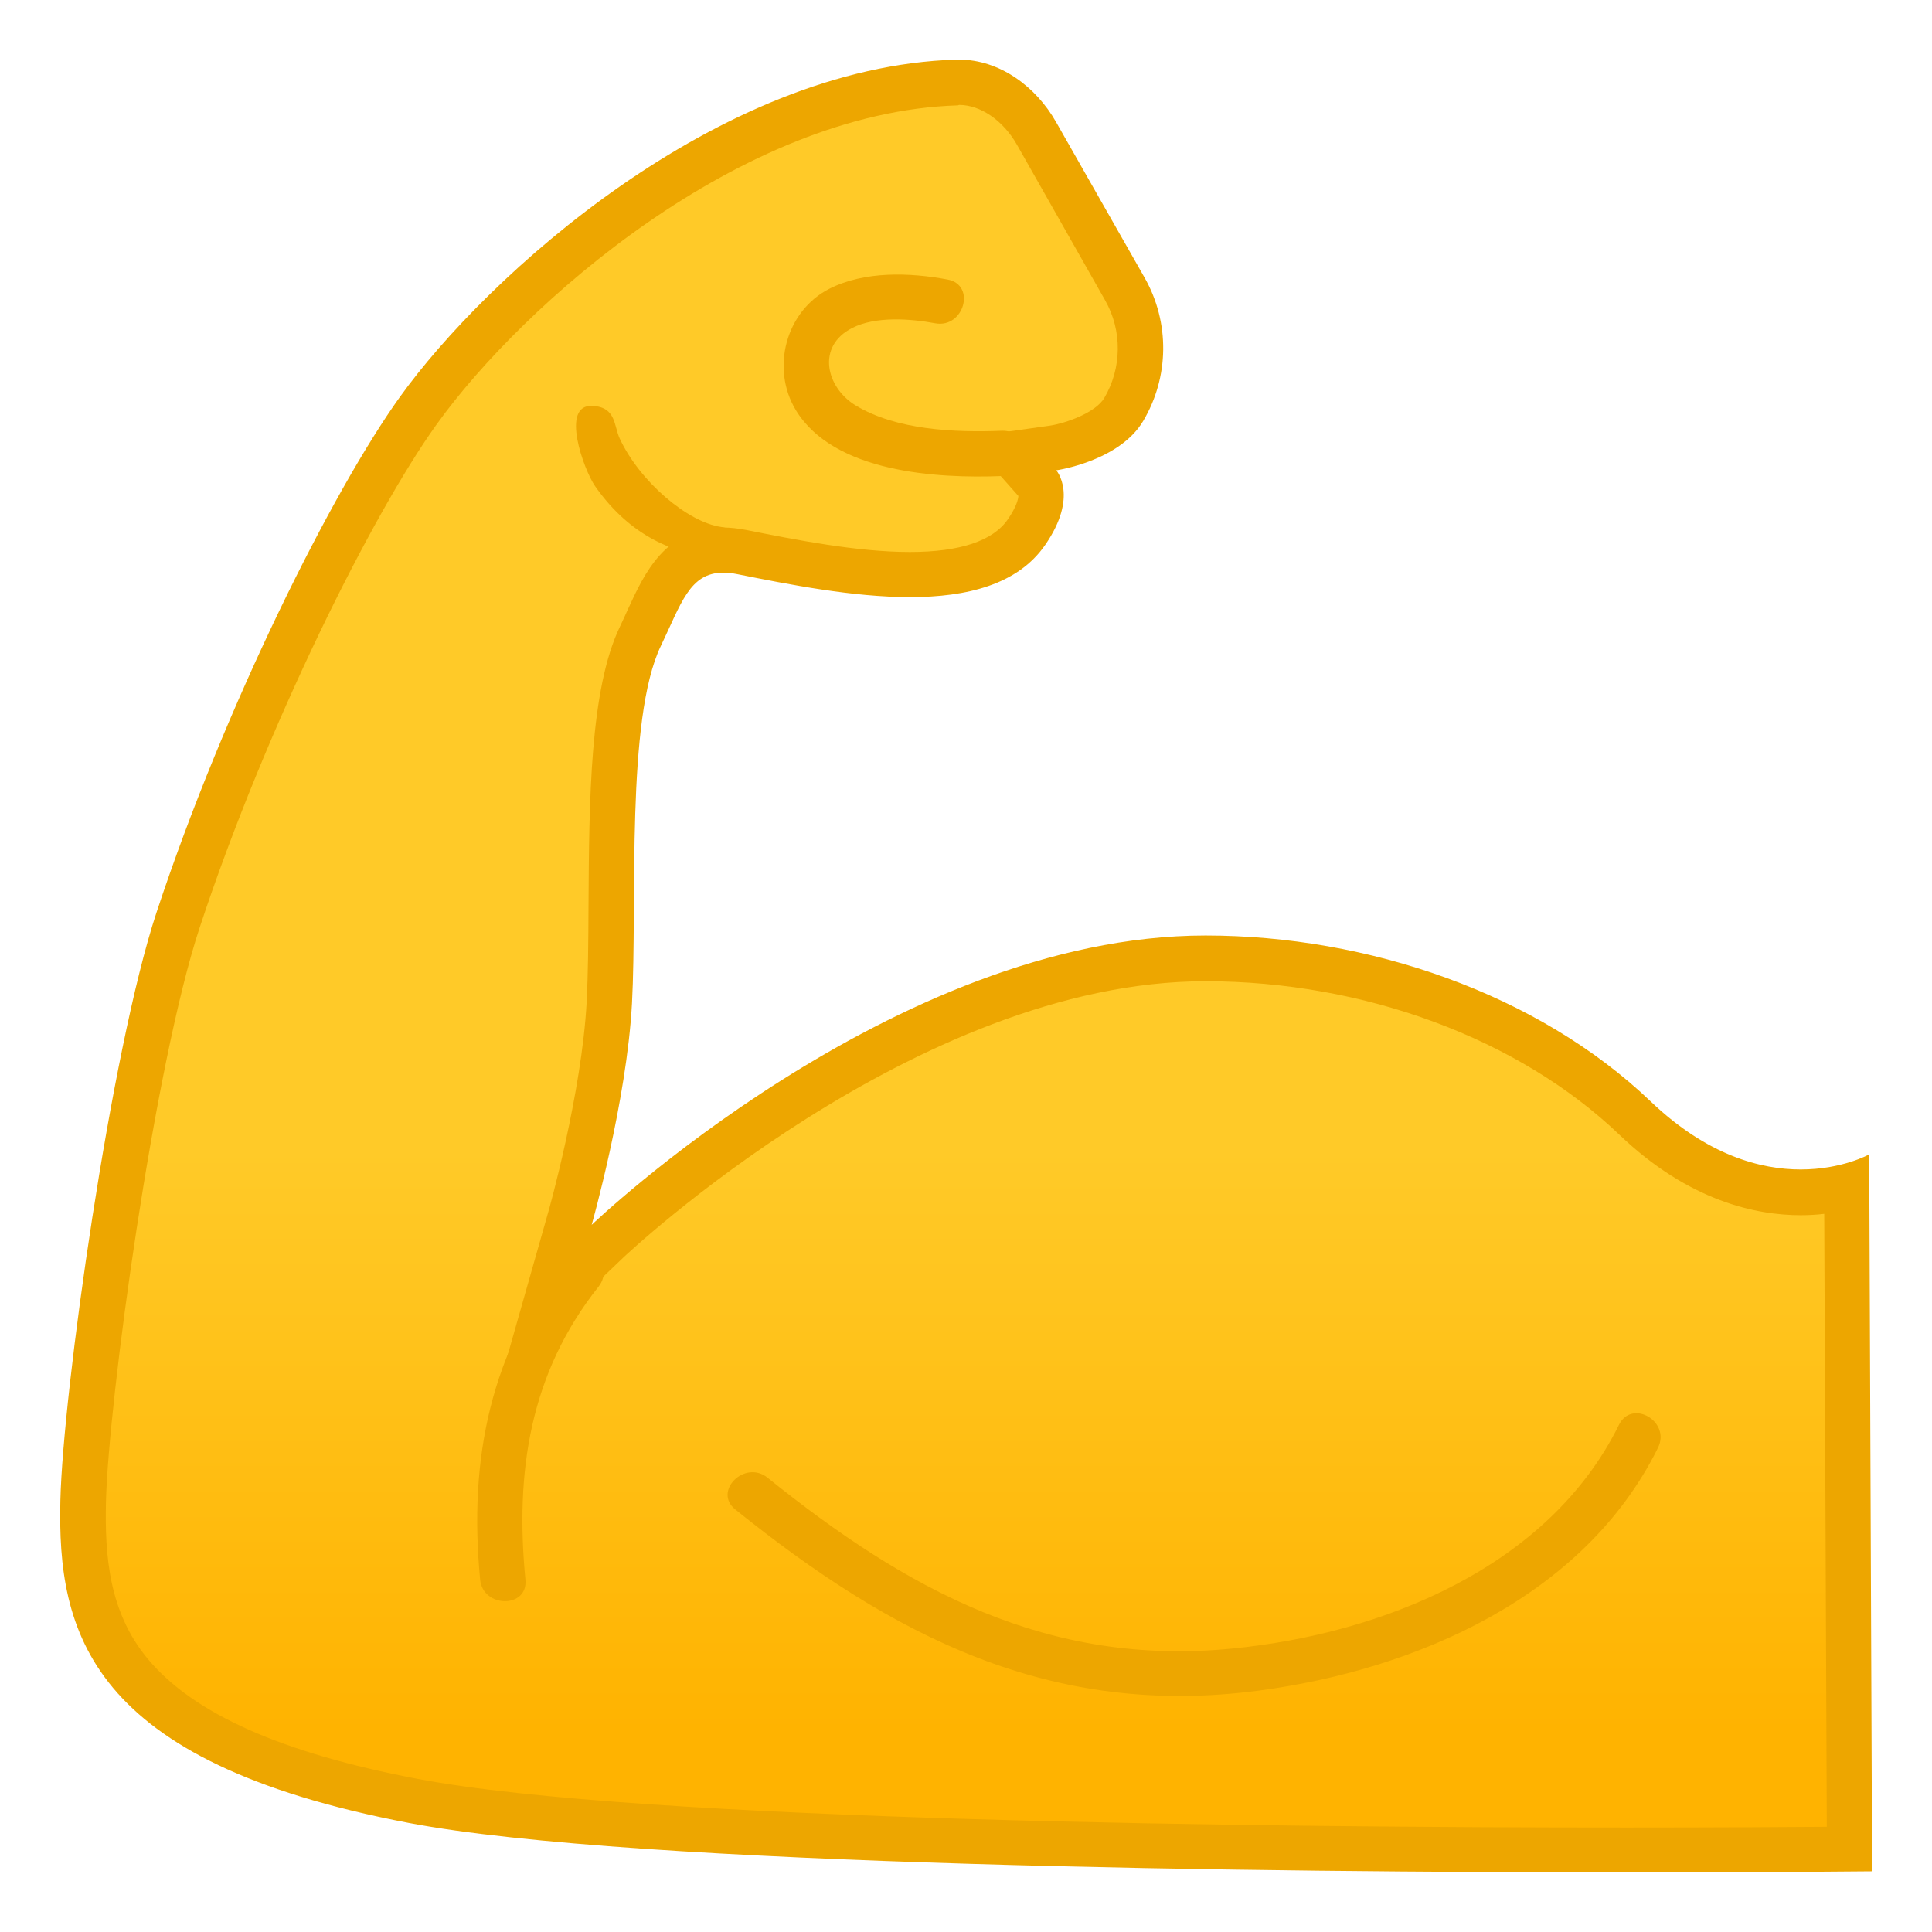
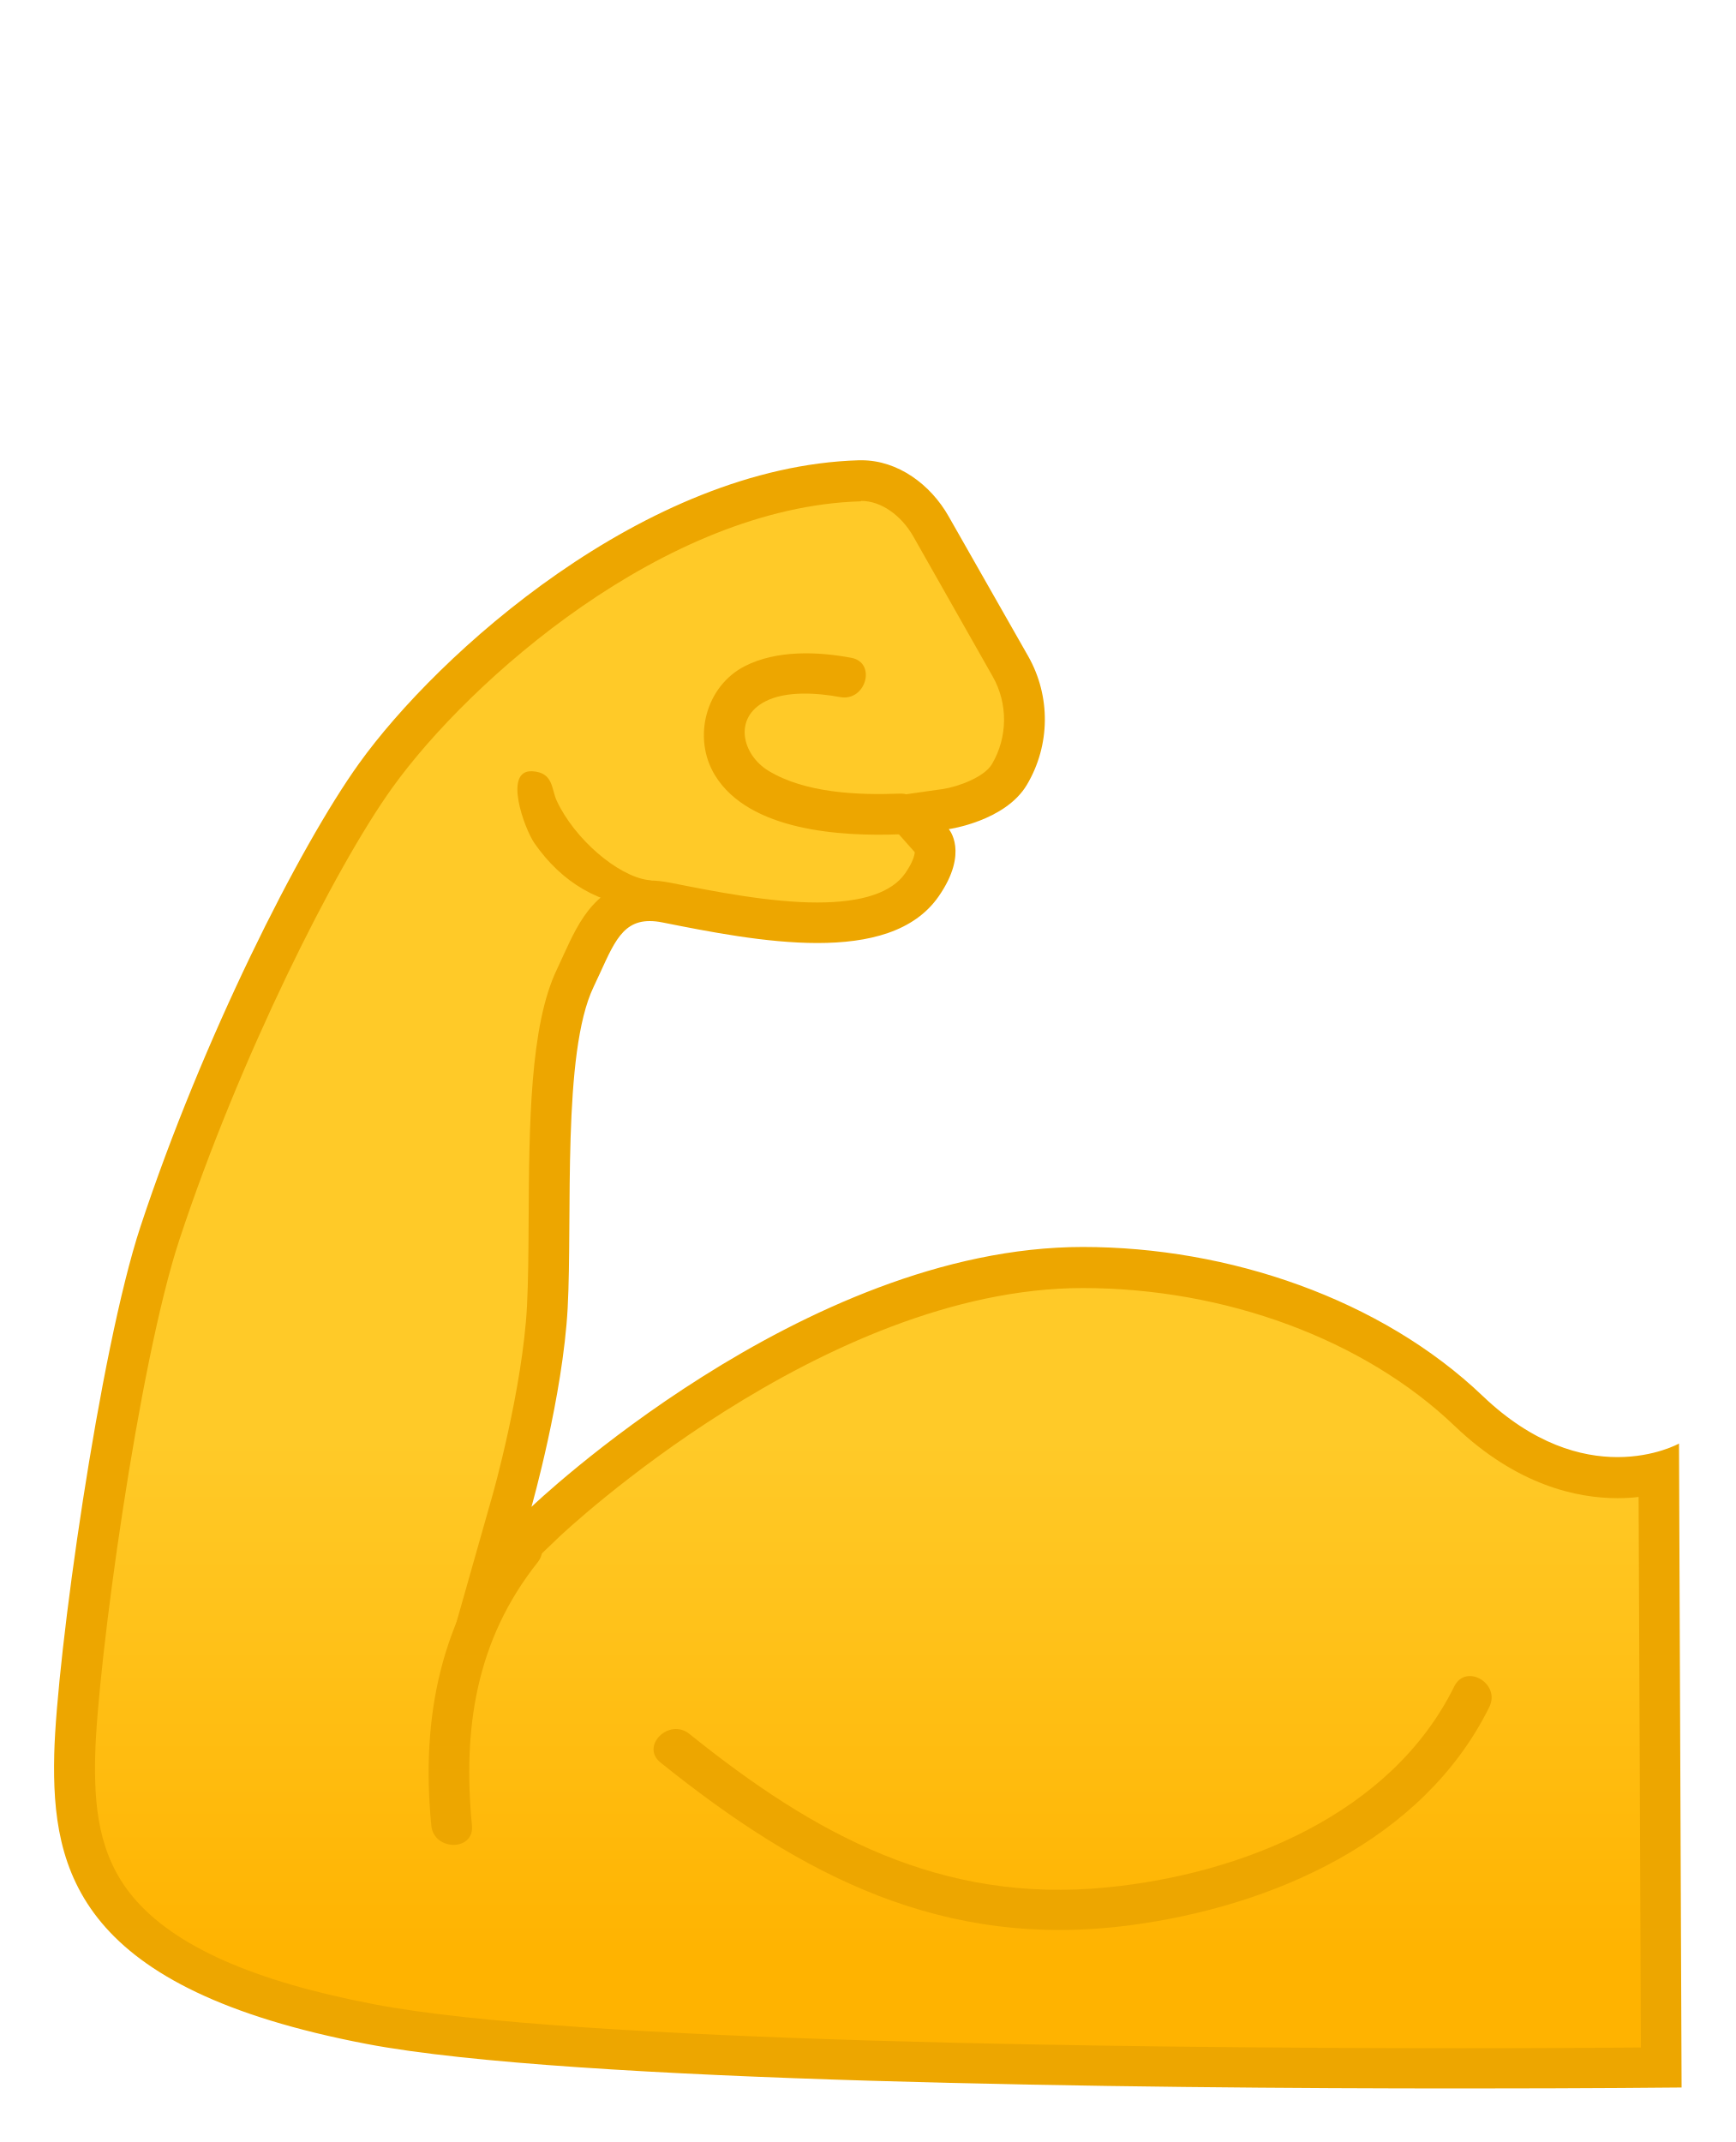
- <svg xmlns="http://www.w3.org/2000/svg" xmlns:xlink="http://www.w3.org/1999/xlink" enable-background="new 0 0 128 128" viewBox="0 0 128 128">
+ <svg xmlns="http://www.w3.org/2000/svg" xmlns:xlink="http://www.w3.org/1999/xlink" enable-background="new 0 0 128 128" viewBox="0 -30 128 158">
  <linearGradient id="h" x1="63.997" x2="63.997" y1="114.69" y2="18.798" gradientUnits="userSpaceOnUse">
    <stop stop-color="#FFB300" offset="0" />
    <stop stop-color="#FFCA28" offset=".401" />
  </linearGradient>
  <path d="m107.76 122.55c-23.67 0-65.6-0.42-80.43-3.25-20.5-3.91-22.03-11.96-21.84-19.87 0.16-6.73 3.24-29.26 6.28-38.48 4.6-13.94 11.63-27.8 15.91-33.76 5.87-8.17 20.75-21.3 35.71-21.75h0.14c1.98 0 3.95 1.3 5.13 3.39l5.85 10.32c1.4 2.48 1.37 5.53-0.08 7.97-1.19 2-4.65 2.54-4.68 2.55l-2.75 0.4 1.85 2.09c-0.01 0 0.61 0.98-0.85 3.1-1.3 1.89-3.83 2.8-7.72 2.8-3.65 0-7.81-0.83-11.15-1.49-0.43-0.08-0.84-0.13-1.22-0.13-2.88 0-3.89 2.22-4.96 4.56-0.17 0.37-0.34 0.75-0.54 1.15-1.84 3.84-1.89 11.31-1.93 17.9-0.01 2.34-0.03 4.55-0.12 6.35-0.33 6.25-2.59 14.25-2.61 14.33l-1.51 5.31 3.99-3.82c0.2-0.19 19.82-18.75 39.63-18.75 10.89 0 21.54 3.96 28.46 10.58 4.25 4.06 8.31 4.92 10.97 4.92 1.18 0 2.22-0.17 3.05-0.37l0.18 43.88c-2.47 0.04-7.82 0.07-14.76 0.07z" fill="url(#h)" />
  <path d="m63.54 6.95c1.42 0 2.92 1.03 3.83 2.63l5.85 10.32c1.14 2.01 1.11 4.49-0.06 6.47-0.57 0.96-2.5 1.66-3.6 1.83l-5.53 0.78 3.44 3.88c-0.01 0.2-0.12 0.71-0.7 1.55-0.99 1.43-3.17 2.16-6.49 2.16-3.5 0-7.58-0.81-10.85-1.46-0.52-0.1-1.03-0.16-1.51-0.16-3.84 0-5.22 3.02-6.33 5.44-0.16 0.36-0.33 0.73-0.52 1.13-1.99 4.15-2.04 11.46-2.08 18.54-0.01 2.32-0.03 4.51-0.12 6.28-0.32 6.08-2.53 13.93-2.56 14.01l-3.01 10.61 7.97-7.62c0.19-0.18 19.4-18.33 38.59-18.33 10.52 0 20.77 3.8 27.43 10.17 4.61 4.41 9.07 5.33 12.01 5.33 0.55 0 1.07-0.03 1.56-0.09l0.17 40.61c-2.82 0.02-7.49 0.05-13.25 0.05-23.62 0-65.43-0.42-80.14-3.23-8.97-1.71-14.79-4.3-17.82-7.91-2.61-3.11-2.88-6.86-2.8-10.45 0.16-6.66 3.2-28.94 6.21-38.04 4.39-13.3 11.43-27.4 15.71-33.35 5.7-7.94 20.12-20.69 34.53-21.12l0.07-0.03m0-3h-0.18c-15.81 0.47-31.1 14.31-36.88 22.37-4.41 6.15-11.54 20.3-16.12 34.16-3.02 9.16-6.19 31.77-6.36 38.91-0.21 8.73 1.85 17.33 23.06 21.38 14.99 2.86 57.22 3.28 80.7 3.28 9.75 0 16.27-0.07 16.27-0.07l-0.19-47.5s-1.78 1-4.54 1c-2.64 0-6.18-0.92-9.93-4.5-7.5-7.17-18.76-11-29.5-11-20.67 0-40.67 19.17-40.67 19.17s2.32-8.17 2.67-14.67c0.36-6.79-0.42-18.82 1.91-23.68 1.35-2.81 1.9-4.86 4.14-4.86 0.28 0 0.59 0.03 0.93 0.1 3.46 0.69 7.66 1.52 11.44 1.52s7.14-0.83 8.95-3.45c2.25-3.25 0.74-4.95 0.74-4.95s4.17-0.59 5.76-3.27c1.73-2.91 1.77-6.53 0.1-9.48l-5.87-10.32c-1.33-2.35-3.74-4.14-6.43-4.14z" fill="#EDA600" />
  <path d="m62.78 18.52c-2.51-0.47-5.5-0.57-7.83 0.61-2.89 1.47-3.9 5.28-2.22 8.05 2.52 4.13 9.33 4.53 13.64 4.36 1.92-0.08 1.93-3.08 0-3-3.11 0.12-6.99-0.04-9.7-1.69-1.94-1.19-2.6-3.91-0.21-5.12 1.54-0.79 3.85-0.62 5.51-0.31 1.9 0.34 2.71-2.55 0.81-2.9z" fill="#EDA600" />
  <path d="m37.53 83.13c-5.05 6.35-6.49 13.53-5.72 21.52 0.18 1.9 3.19 1.92 3 0-0.69-7.12 0.29-13.67 4.84-19.4 1.19-1.5-0.92-3.64-2.12-2.12z" fill="#EDA600" />
  <path d="m47.77 34.91c-2.22-0.32-5.39-3.01-6.71-5.85-0.4-0.86-0.23-2.08-1.8-2.17-2.17-0.12-0.58 4.24 0.16 5.31 2.03 2.91 4.78 4.54 8.38 4.8 1.93 0.14 1.95-1.81-0.03-2.09z" fill="#EDA600" />
  <path d="m48.72 100.01c10.42 8.38 20.88 13.82 34.65 12 10.45-1.38 21.6-6.22 26.48-16.1 0.85-1.73-1.73-3.25-2.59-1.51-4.65 9.42-15.64 13.84-25.61 14.82-12.24 1.21-21.54-3.87-30.8-11.32-1.5-1.21-3.64 0.9-2.13 2.11z" fill="#EDA600" />
  <g display="none">
    <g display="inline">
      <g opacity=".6">
        <circle cx="64" cy="64" r="28" fill="none" opacity=".61" stroke="#000" stroke-miterlimit="10" stroke-width=".263" />
        <line x1="84" x2="84" y2="128" fill="none" opacity=".61" stroke="#000" stroke-miterlimit="10" stroke-width=".25" />
        <line x1="44" x2="44" y2="128" fill="none" opacity=".61" stroke="#000" stroke-miterlimit="10" stroke-width=".25" />
        <line x1="64" x2="64" y2="128" fill="none" opacity=".61" stroke="#000" stroke-miterlimit="10" stroke-width=".25" />
        <line x1="128" y1="64" y2="64" fill="none" opacity=".61" stroke="#000" stroke-miterlimit="10" stroke-width=".25" />
        <line x1="128" y1="44" y2="44" fill="none" opacity=".61" stroke="#000" stroke-miterlimit="10" stroke-width=".25" />
        <line x1="128" y1="83.75" y2="83.75" fill="none" opacity=".61" stroke="#000" stroke-miterlimit="10" stroke-width=".25" />
        <line x1="128" y1="128" fill="none" opacity=".61" stroke="#000" stroke-miterlimit="10" stroke-width=".25" />
        <line x2="128" y1="128" fill="none" opacity=".61" stroke="#000" stroke-miterlimit="10" stroke-width=".25" />
        <g opacity=".61">
          <path d="M64,4.26c32.94,0,59.74,26.8,59.74,59.74S96.94,123.74,64,123.74S4.26,96.94,4.26,64S31.06,4.26,64,4.26 M64,4 C30.86,4,4,30.86,4,64s26.86,60,60,60s60-26.86,60-60S97.14,4,64,4L64,4z" />
        </g>
        <path d="m107.97 115.97h-87.94c-4.42 0-8.03-3.61-8.03-8.03v-87.91c0-4.42 3.61-8.03 8.03-8.03h87.94c4.42 0 8.03 3.61 8.03 8.03v87.91c0 4.42-3.61 8.03-8.03 8.03z" fill="none" opacity=".61" stroke="#000" stroke-miterlimit="10" stroke-width=".258" />
        <path d="m100 124h-72c-4.4 0-8-3.6-8-8v-104c0-4.4 3.6-8 8-8h72c4.4 0 8 3.6 8 8v104c0 4.4-3.6 8-8 8z" fill="none" opacity=".61" stroke="#000" stroke-miterlimit="10" stroke-width=".263" />
        <path d="M113.77,108H14.23 C8.6,108,4,103.4,4,97.77V30.28c0-5.63,4.6-10.23,10.23-10.23h99.54c5.63,0,10.23,4.6,10.23,10.23v67.48 C124,103.4,119.4,108,113.77,108z" fill="none" opacity=".61" stroke="#000" stroke-miterlimit="10" stroke-width=".263" />
      </g>
      <g opacity=".2">
        <defs>
          <rect id="i" width="128" height="128" opacity=".2" />
        </defs>
        <clipPath id="d">
          <use xlink:href="#i" />
        </clipPath>
        <g clip-path="url(#d)">
          <g fill="none" stroke="#000" stroke-miterlimit="10" stroke-width=".25">
            <line x1="-28" x2="-28" y1="160" y2="-32" />
            <line x1="-24" x2="-24" y1="160" y2="-32" />
            <line x1="-20" x2="-20" y1="160" y2="-32" />
            <line x1="-16" x2="-16" y1="160" y2="-32" />
            <line x1="-12" x2="-12" y1="160" y2="-32" />
            <line x1="-8" x2="-8" y1="160" y2="-32" />
            <line x1="-4" x2="-4" y1="160" y2="-32" />
            <line y1="160" y2="-32" />
            <line x1="4" x2="4" y1="160" y2="-32" />
            <line x1="8" x2="8" y1="160" y2="-32" />
            <line x1="12" x2="12" y1="160" y2="-32" />
            <line x1="16" x2="16" y1="160" y2="-32" />
            <line x1="20" x2="20" y1="160" y2="-32" />
            <line x1="24" x2="24" y1="160" y2="-32" />
            <line x1="28" x2="28" y1="160" y2="-32" />
            <line x1="32" x2="32" y1="160" y2="-32" />
            <line x1="36" x2="36" y1="160" y2="-32" />
            <line x1="40" x2="40" y1="160" y2="-32" />
            <line x1="44" x2="44" y1="160" y2="-32" />
            <line x1="48" x2="48" y1="160" y2="-32" />
            <line x1="52" x2="52" y1="160" y2="-32" />
            <line x1="56" x2="56" y1="160" y2="-32" />
            <line x1="60" x2="60" y1="160" y2="-32" />
            <line x1="64" x2="64" y1="160" y2="-32" />
            <line x1="68" x2="68" y1="160" y2="-32" />
            <line x1="72" x2="72" y1="160" y2="-32" />
            <line x1="76" x2="76" y1="160" y2="-32" />
            <line x1="80" x2="80" y1="160" y2="-32" />
            <line x1="84" x2="84" y1="160" y2="-32" />
            <line x1="88" x2="88" y1="160" y2="-32" />
            <line x1="92" x2="92" y1="160" y2="-32" />
            <line x1="96" x2="96" y1="160" y2="-32" />
            <line x1="100" x2="100" y1="160" y2="-32" />
            <line x1="104" x2="104" y1="160" y2="-32" />
            <line x1="108" x2="108" y1="160" y2="-32" />
            <line x1="112" x2="112" y1="160" y2="-32" />
            <line x1="116" x2="116" y1="160" y2="-32" />
            <line x1="120" x2="120" y1="160" y2="-32" />
            <line x1="124" x2="124" y1="160" y2="-32" />
            <line x1="128" x2="128" y1="160" y2="-32" />
            <line x1="132" x2="132" y1="160" y2="-32" />
            <line x1="136" x2="136" y1="160" y2="-32" />
            <line x1="137" x2="137" y1="166.05" y2="-25.95" />
            <line x1="144" x2="144" y1="160" y2="-32" />
            <line x1="148" x2="148" y1="160" y2="-32" />
            <line x1="152" x2="152" y1="160" y2="-32" />
            <line x1="156" x2="156" y1="160" y2="-32" />
          </g>
          <g fill="none" stroke="#000" stroke-miterlimit="10" stroke-width=".25">
            <line x1="-32" x2="160" y1="-28" y2="-28" />
            <line x1="-32" x2="160" y1="-24" y2="-24" />
            <line x1="-32" x2="160" y1="-20" y2="-20" />
            <line x1="-32" x2="160" y1="-16" y2="-16" />
            <line x1="-32" x2="160" y1="-12" y2="-12" />
            <line x1="-32" x2="160" y1="-8" y2="-8" />
            <line x1="-32" x2="160" y1="-4" y2="-4" />
            <line x1="-32" x2="160" />
            <line x1="-32" x2="160" y1="4" y2="4" />
            <line x1="-32" x2="160" y1="8" y2="8" />
            <line x1="-32" x2="160" y1="12" y2="12" />
            <line x1="-32" x2="160" y1="16" y2="16" />
            <line x1="-32" x2="160" y1="20" y2="20" />
            <line x1="-32" x2="160" y1="24" y2="24" />
            <line x1="-32" x2="160" y1="28" y2="28" />
            <line x1="-32" x2="160" y1="32" y2="32" />
            <line x1="-32" x2="160" y1="36" y2="36" />
            <line x1="-32" x2="160" y1="40" y2="40" />
            <line x1="-32" x2="160" y1="44" y2="44" />
            <line x1="-32" x2="160" y1="48" y2="48" />
            <line x1="-32" x2="160" y1="52" y2="52" />
            <line x1="-32" x2="160" y1="56" y2="56" />
            <line x1="-32" x2="160" y1="60" y2="60" />
            <line x1="-32" x2="160" y1="64" y2="64" />
            <line x1="-32" x2="160" y1="68" y2="68" />
            <line x1="-32" x2="160" y1="72" y2="72" />
            <line x1="-32" x2="160" y1="76" y2="76" />
            <line x1="-32" x2="160" y1="80" y2="80" />
            <line x1="-32" x2="160" y1="84" y2="84" />
            <line x1="-32" x2="160" y1="88" y2="88" />
            <line x1="-32" x2="160" y1="92" y2="92" />
            <line x1="-32" x2="160" y1="96" y2="96" />
            <line x1="-32" x2="160" y1="100" y2="100" />
            <line x1="-32" x2="160" y1="104" y2="104" />
            <line x1="-32" x2="160" y1="108" y2="108" />
            <line x1="-32" x2="160" y1="112" y2="112" />
            <line x1="-32" x2="160" y1="116" y2="116" />
            <line x1="-32" x2="160" y1="120" y2="120" />
            <line x1="-32" x2="160" y1="124" y2="124" />
            <line x1="-32" x2="160" y1="128" y2="128" />
            <line x1="-32" x2="160" y1="132" y2="132" />
            <line x1="-32" x2="160" y1="136" y2="136" />
            <line x1="-32" x2="160" y1="140" y2="140" />
            <line x1="-32" x2="160" y1="144" y2="144" />
            <line x1="-32" x2="160" y1="148" y2="148" />
            <line x1="-32" x2="160" y1="152" y2="152" />
            <line x1="-32" x2="160" y1="156" y2="156" />
          </g>
          <path d="m159.75-31.75v191.5h-191.5v-191.5h191.5m0.25-0.25h-192v192h192v-192z" />
        </g>
      </g>
      <g fill="#F44336">
        <rect width="4" height="128" opacity=".3" />
        <rect x="124" width="4" height="128" opacity=".3" />
        <rect transform="matrix(-1.837e-16 1 -1 -1.837e-16 66 -62)" x="62" y="-58" width="4" height="120" opacity=".3" />
        <rect transform="matrix(-1.837e-16 1 -1 -1.837e-16 190 62)" x="62" y="66" width="4" height="120" opacity=".3" />
      </g>
    </g>
    <g display="inline">
      <g opacity=".6">
        <circle cx="64" cy="198" r="28" fill="none" opacity=".61" stroke="#000" stroke-miterlimit="10" stroke-width=".263" />
        <line x1="84" x2="84" y1="134" y2="262" fill="none" opacity=".61" stroke="#000" stroke-miterlimit="10" stroke-width=".25" />
        <line x1="44" x2="44" y1="134" y2="262" fill="none" opacity=".61" stroke="#000" stroke-miterlimit="10" stroke-width=".25" />
        <line x1="64" x2="64" y1="134" y2="262" fill="none" opacity=".61" stroke="#000" stroke-miterlimit="10" stroke-width=".25" />
        <line x1="128" y1="198" y2="198" fill="none" opacity=".61" stroke="#000" stroke-miterlimit="10" stroke-width=".25" />
        <line x1="128" y1="178" y2="178" fill="none" opacity=".61" stroke="#000" stroke-miterlimit="10" stroke-width=".25" />
        <line x1="128" y1="217.75" y2="217.75" fill="none" opacity=".61" stroke="#000" stroke-miterlimit="10" stroke-width=".25" />
        <line x1="128" y1="262" y2="134" fill="none" opacity=".61" stroke="#000" stroke-miterlimit="10" stroke-width=".25" />
        <line x2="128" y1="262" y2="134" fill="none" opacity=".61" stroke="#000" stroke-miterlimit="10" stroke-width=".25" />
        <g opacity=".61">
          <path d="m64 138.26c32.94 0 59.74 26.8 59.74 59.74s-26.8 59.74-59.74 59.74-59.74-26.8-59.74-59.74 26.8-59.74 59.74-59.74m0-0.26c-33.14 0-60 26.86-60 60s26.86 60 60 60 60-26.86 60-60-26.86-60-60-60z" />
        </g>
        <path d="m107.97 249.97h-87.94c-4.42 0-8.03-3.61-8.03-8.03v-87.91c0-4.42 3.61-8.03 8.03-8.03h87.94c4.42 0 8.03 3.61 8.03 8.03v87.91c0 4.42-3.61 8.03-8.03 8.03z" fill="none" opacity=".61" stroke="#000" stroke-miterlimit="10" stroke-width=".258" />
        <path d="m100 258h-72c-4.4 0-8-3.6-8-8v-104c0-4.4 3.6-8 8-8h72c4.4 0 8 3.6 8 8v104c0 4.4-3.6 8-8 8z" fill="none" opacity=".61" stroke="#000" stroke-miterlimit="10" stroke-width=".263" />
        <path d="M113.77,242H14.23 C8.6,242,4,237.4,4,231.77v-67.48c0-5.63,4.6-10.23,10.23-10.23h99.54c5.63,0,10.23,4.6,10.23,10.23v67.48 C124,237.4,119.4,242,113.77,242z" fill="none" opacity=".61" stroke="#000" stroke-miterlimit="10" stroke-width=".263" />
      </g>
      <g opacity=".2">
        <defs>
          <rect id="f" y="134" width="128" height="128" opacity=".2" />
        </defs>
        <clipPath id="c">
          <use xlink:href="#f" />
        </clipPath>
        <g clip-path="url(#c)">
          <g fill="none" stroke="#000" stroke-miterlimit="10" stroke-width=".25">
            <line x1="-28" x2="-28" y1="294" y2="102" />
            <line x1="-24" x2="-24" y1="294" y2="102" />
            <line x1="-20" x2="-20" y1="294" y2="102" />
            <line x1="-16" x2="-16" y1="294" y2="102" />
            <line x1="-12" x2="-12" y1="294" y2="102" />
            <line x1="-8" x2="-8" y1="294" y2="102" />
            <line x1="-4" x2="-4" y1="294" y2="102" />
            <line y1="294" y2="102" />
            <line x1="4" x2="4" y1="294" y2="102" />
            <line x1="8" x2="8" y1="294" y2="102" />
            <line x1="12" x2="12" y1="294" y2="102" />
            <line x1="16" x2="16" y1="294" y2="102" />
            <line x1="20" x2="20" y1="294" y2="102" />
            <line x1="24" x2="24" y1="294" y2="102" />
            <line x1="28" x2="28" y1="294" y2="102" />
            <line x1="32" x2="32" y1="294" y2="102" />
            <line x1="36" x2="36" y1="294" y2="102" />
            <line x1="40" x2="40" y1="294" y2="102" />
            <line x1="44" x2="44" y1="294" y2="102" />
            <line x1="48" x2="48" y1="294" y2="102" />
            <line x1="52" x2="52" y1="294" y2="102" />
            <line x1="56" x2="56" y1="294" y2="102" />
            <line x1="60" x2="60" y1="294" y2="102" />
            <line x1="64" x2="64" y1="294" y2="102" />
            <line x1="68" x2="68" y1="294" y2="102" />
            <line x1="72" x2="72" y1="294" y2="102" />
            <line x1="76" x2="76" y1="294" y2="102" />
            <line x1="80" x2="80" y1="294" y2="102" />
            <line x1="84" x2="84" y1="294" y2="102" />
            <line x1="88" x2="88" y1="294" y2="102" />
            <line x1="92" x2="92" y1="294" y2="102" />
            <line x1="96" x2="96" y1="294" y2="102" />
            <line x1="100" x2="100" y1="294" y2="102" />
            <line x1="104" x2="104" y1="294" y2="102" />
            <line x1="108" x2="108" y1="294" y2="102" />
            <line x1="112" x2="112" y1="294" y2="102" />
            <line x1="116" x2="116" y1="294" y2="102" />
            <line x1="120" x2="120" y1="294" y2="102" />
            <line x1="124" x2="124" y1="294" y2="102" />
            <line x1="128" x2="128" y1="294" y2="102" />
            <line x1="132" x2="132" y1="294" y2="102" />
            <line x1="136" x2="136" y1="294" y2="102" />
            <line x1="137" x2="137" y1="300.05" y2="108.05" />
            <line x1="144" x2="144" y1="294" y2="102" />
            <line x1="148" x2="148" y1="294" y2="102" />
            <line x1="152" x2="152" y1="294" y2="102" />
            <line x1="156" x2="156" y1="294" y2="102" />
          </g>
          <g fill="none" stroke="#000" stroke-miterlimit="10" stroke-width=".25">
            <line x1="-32" x2="160" y1="106" y2="106" />
            <line x1="-32" x2="160" y1="110" y2="110" />
            <line x1="-32" x2="160" y1="114" y2="114" />
            <line x1="-32" x2="160" y1="118" y2="118" />
            <line x1="-32" x2="160" y1="122" y2="122" />
            <line x1="-32" x2="160" y1="126" y2="126" />
            <line x1="-32" x2="160" y1="130" y2="130" />
            <line x1="-32" x2="160" y1="134" y2="134" />
            <line x1="-32" x2="160" y1="138" y2="138" />
            <line x1="-32" x2="160" y1="142" y2="142" />
            <line x1="-32" x2="160" y1="146" y2="146" />
            <line x1="-32" x2="160" y1="150" y2="150" />
            <line x1="-32" x2="160" y1="154" y2="154" />
            <line x1="-32" x2="160" y1="158" y2="158" />
            <line x1="-32" x2="160" y1="162" y2="162" />
            <line x1="-32" x2="160" y1="166" y2="166" />
            <line x1="-32" x2="160" y1="170" y2="170" />
            <line x1="-32" x2="160" y1="174" y2="174" />
            <line x1="-32" x2="160" y1="178" y2="178" />
            <line x1="-32" x2="160" y1="182" y2="182" />
            <line x1="-32" x2="160" y1="186" y2="186" />
            <line x1="-32" x2="160" y1="190" y2="190" />
            <line x1="-32" x2="160" y1="194" y2="194" />
            <line x1="-32" x2="160" y1="198" y2="198" />
            <line x1="-32" x2="160" y1="202" y2="202" />
            <line x1="-32" x2="160" y1="206" y2="206" />
            <line x1="-32" x2="160" y1="210" y2="210" />
            <line x1="-32" x2="160" y1="214" y2="214" />
            <line x1="-32" x2="160" y1="218" y2="218" />
            <line x1="-32" x2="160" y1="222" y2="222" />
            <line x1="-32" x2="160" y1="226" y2="226" />
            <line x1="-32" x2="160" y1="230" y2="230" />
            <line x1="-32" x2="160" y1="234" y2="234" />
            <line x1="-32" x2="160" y1="238" y2="238" />
            <line x1="-32" x2="160" y1="242" y2="242" />
            <line x1="-32" x2="160" y1="246" y2="246" />
            <line x1="-32" x2="160" y1="250" y2="250" />
            <line x1="-32" x2="160" y1="254" y2="254" />
            <line x1="-32" x2="160" y1="258" y2="258" />
            <line x1="-32" x2="160" y1="262" y2="262" />
            <line x1="-32" x2="160" y1="266" y2="266" />
            <line x1="-32" x2="160" y1="270" y2="270" />
            <line x1="-32" x2="160" y1="274" y2="274" />
            <line x1="-32" x2="160" y1="278" y2="278" />
            <line x1="-32" x2="160" y1="282" y2="282" />
            <line x1="-32" x2="160" y1="286" y2="286" />
            <line x1="-32" x2="160" y1="290" y2="290" />
          </g>
          <path d="m159.75 102.25v191.5h-191.5v-191.5h191.5m0.25-0.25h-192v192h192v-192z" />
        </g>
      </g>
      <g fill="#F44336">
        <rect y="134" width="4" height="128" opacity=".3" />
        <rect x="124" y="134" width="4" height="128" opacity=".3" />
        <rect transform="matrix(-1.837e-16 1 -1 -1.837e-16 200 72)" x="62" y="76" width="4" height="120" opacity=".3" />
        <rect transform="matrix(-1.837e-16 1 -1 -1.837e-16 324 196)" x="62" y="200" width="4" height="120" opacity=".3" />
      </g>
    </g>
    <g display="inline">
      <g opacity=".6">
        <circle cx="198" cy="64" r="28" fill="none" opacity=".61" stroke="#000" stroke-miterlimit="10" stroke-width=".263" />
        <line x1="218" x2="218" y2="128" fill="none" opacity=".61" stroke="#000" stroke-miterlimit="10" stroke-width=".25" />
        <line x1="178" x2="178" y2="128" fill="none" opacity=".61" stroke="#000" stroke-miterlimit="10" stroke-width=".25" />
        <line x1="198" x2="198" y2="128" fill="none" opacity=".61" stroke="#000" stroke-miterlimit="10" stroke-width=".25" />
        <line x1="262" x2="134" y1="64" y2="64" fill="none" opacity=".61" stroke="#000" stroke-miterlimit="10" stroke-width=".25" />
        <line x1="262" x2="134" y1="44" y2="44" fill="none" opacity=".61" stroke="#000" stroke-miterlimit="10" stroke-width=".25" />
        <line x1="262" x2="134" y1="83.75" y2="83.75" fill="none" opacity=".61" stroke="#000" stroke-miterlimit="10" stroke-width=".25" />
        <line x1="262" x2="134" y1="128" fill="none" opacity=".61" stroke="#000" stroke-miterlimit="10" stroke-width=".25" />
        <line x1="134" x2="262" y1="128" fill="none" opacity=".61" stroke="#000" stroke-miterlimit="10" stroke-width=".25" />
        <g opacity=".61">
          <path d="m198 4.26c32.94 0 59.74 26.8 59.74 59.74s-26.8 59.74-59.74 59.74-59.74-26.8-59.74-59.74 26.8-59.74 59.74-59.74m0-0.26c-33.14 0-60 26.86-60 60s26.86 60 60 60 60-26.86 60-60-26.86-60-60-60z" />
        </g>
        <path d="m241.97 115.97h-87.94c-4.42 0-8.03-3.61-8.03-8.03v-87.91c0-4.42 3.61-8.03 8.03-8.03h87.94c4.42 0 8.03 3.61 8.03 8.03v87.91c0 4.42-3.61 8.03-8.03 8.03z" fill="none" opacity=".61" stroke="#000" stroke-miterlimit="10" stroke-width=".258" />
        <path d="m234 124h-72c-4.4 0-8-3.6-8-8v-104c0-4.4 3.6-8 8-8h72c4.4 0 8 3.6 8 8v104c0 4.4-3.6 8-8 8z" fill="none" opacity=".61" stroke="#000" stroke-miterlimit="10" stroke-width=".263" />
        <path d="m247.77 108h-99.54c-5.63 0-10.23-4.6-10.23-10.23v-67.49c0-5.63 4.6-10.23 10.23-10.23h99.54c5.63 0 10.23 4.6 10.23 10.23v67.48c0 5.64-4.6 10.24-10.23 10.24z" fill="none" opacity=".61" stroke="#000" stroke-miterlimit="10" stroke-width=".263" />
      </g>
      <g opacity=".2">
        <defs>
          <rect id="e" x="134" width="128" height="128" opacity=".2" />
        </defs>
        <clipPath id="b">
          <use xlink:href="#e" />
        </clipPath>
        <g clip-path="url(#b)">
          <g fill="none" stroke="#000" stroke-miterlimit="10" stroke-width=".25">
            <line x1="106" x2="106" y1="160" y2="-32" />
            <line x1="110" x2="110" y1="160" y2="-32" />
            <line x1="114" x2="114" y1="160" y2="-32" />
            <line x1="118" x2="118" y1="160" y2="-32" />
            <line x1="122" x2="122" y1="160" y2="-32" />
            <line x1="126" x2="126" y1="160" y2="-32" />
            <line x1="130" x2="130" y1="160" y2="-32" />
            <line x1="134" x2="134" y1="160" y2="-32" />
            <line x1="138" x2="138" y1="160" y2="-32" />
            <line x1="142" x2="142" y1="160" y2="-32" />
            <line x1="146" x2="146" y1="160" y2="-32" />
            <line x1="150" x2="150" y1="160" y2="-32" />
            <line x1="154" x2="154" y1="160" y2="-32" />
            <line x1="158" x2="158" y1="160" y2="-32" />
            <line x1="162" x2="162" y1="160" y2="-32" />
            <line x1="166" x2="166" y1="160" y2="-32" />
            <line x1="170" x2="170" y1="160" y2="-32" />
            <line x1="174" x2="174" y1="160" y2="-32" />
            <line x1="178" x2="178" y1="160" y2="-32" />
            <line x1="182" x2="182" y1="160" y2="-32" />
            <line x1="186" x2="186" y1="160" y2="-32" />
            <line x1="190" x2="190" y1="160" y2="-32" />
            <line x1="194" x2="194" y1="160" y2="-32" />
            <line x1="198" x2="198" y1="160" y2="-32" />
            <line x1="202" x2="202" y1="160" y2="-32" />
            <line x1="206" x2="206" y1="160" y2="-32" />
            <line x1="210" x2="210" y1="160" y2="-32" />
            <line x1="214" x2="214" y1="160" y2="-32" />
            <line x1="218" x2="218" y1="160" y2="-32" />
            <line x1="222" x2="222" y1="160" y2="-32" />
            <line x1="226" x2="226" y1="160" y2="-32" />
            <line x1="230" x2="230" y1="160" y2="-32" />
            <line x1="234" x2="234" y1="160" y2="-32" />
            <line x1="238" x2="238" y1="160" y2="-32" />
            <line x1="242" x2="242" y1="160" y2="-32" />
            <line x1="246" x2="246" y1="160" y2="-32" />
            <line x1="250" x2="250" y1="160" y2="-32" />
            <line x1="254" x2="254" y1="160" y2="-32" />
            <line x1="258" x2="258" y1="160" y2="-32" />
            <line x1="262" x2="262" y1="160" y2="-32" />
            <line x1="266" x2="266" y1="160" y2="-32" />
            <line x1="270" x2="270" y1="160" y2="-32" />
            <line x1="271" x2="271" y1="166.05" y2="-25.95" />
            <line x1="278" x2="278" y1="160" y2="-32" />
            <line x1="282" x2="282" y1="160" y2="-32" />
            <line x1="286" x2="286" y1="160" y2="-32" />
            <line x1="290" x2="290" y1="160" y2="-32" />
          </g>
          <g fill="none" stroke="#000" stroke-miterlimit="10" stroke-width=".25">
            <line x1="102" x2="294" y1="-28" y2="-28" />
            <line x1="102" x2="294" y1="-24" y2="-24" />
            <line x1="102" x2="294" y1="-20" y2="-20" />
            <line x1="102" x2="294" y1="-16" y2="-16" />
            <line x1="102" x2="294" y1="-12" y2="-12" />
            <line x1="102" x2="294" y1="-8" y2="-8" />
            <line x1="102" x2="294" y1="-4" y2="-4" />
            <line x1="102" x2="294" />
            <line x1="102" x2="294" y1="4" y2="4" />
            <line x1="102" x2="294" y1="8" y2="8" />
            <line x1="102" x2="294" y1="12" y2="12" />
            <line x1="102" x2="294" y1="16" y2="16" />
            <line x1="102" x2="294" y1="20" y2="20" />
            <line x1="102" x2="294" y1="24" y2="24" />
            <line x1="102" x2="294" y1="28" y2="28" />
            <line x1="102" x2="294" y1="32" y2="32" />
            <line x1="102" x2="294" y1="36" y2="36" />
            <line x1="102" x2="294" y1="40" y2="40" />
            <line x1="102" x2="294" y1="44" y2="44" />
            <line x1="102" x2="294" y1="48" y2="48" />
            <line x1="102" x2="294" y1="52" y2="52" />
            <line x1="102" x2="294" y1="56" y2="56" />
            <line x1="102" x2="294" y1="60" y2="60" />
            <line x1="102" x2="294" y1="64" y2="64" />
            <line x1="102" x2="294" y1="68" y2="68" />
            <line x1="102" x2="294" y1="72" y2="72" />
            <line x1="102" x2="294" y1="76" y2="76" />
            <line x1="102" x2="294" y1="80" y2="80" />
            <line x1="102" x2="294" y1="84" y2="84" />
            <line x1="102" x2="294" y1="88" y2="88" />
            <line x1="102" x2="294" y1="92" y2="92" />
            <line x1="102" x2="294" y1="96" y2="96" />
            <line x1="102" x2="294" y1="100" y2="100" />
            <line x1="102" x2="294" y1="104" y2="104" />
            <line x1="102" x2="294" y1="108" y2="108" />
            <line x1="102" x2="294" y1="112" y2="112" />
            <line x1="102" x2="294" y1="116" y2="116" />
            <line x1="102" x2="294" y1="120" y2="120" />
            <line x1="102" x2="294" y1="124" y2="124" />
            <line x1="102" x2="294" y1="128" y2="128" />
            <line x1="102" x2="294" y1="132" y2="132" />
            <line x1="102" x2="294" y1="136" y2="136" />
            <line x1="102" x2="294" y1="140" y2="140" />
            <line x1="102" x2="294" y1="144" y2="144" />
            <line x1="102" x2="294" y1="148" y2="148" />
            <line x1="102" x2="294" y1="152" y2="152" />
            <line x1="102" x2="294" y1="156" y2="156" />
          </g>
          <path d="m293.75-31.75v191.5h-191.5v-191.5h191.5m0.25-0.25h-192v192h192v-192z" />
        </g>
      </g>
      <g fill="#F44336">
        <rect x="134" width="4" height="128" opacity=".3" />
        <rect x="258" width="4" height="128" opacity=".3" />
        <rect transform="matrix(-1.837e-16 1 -1 -1.837e-16 200 -196)" x="196" y="-58" width="4" height="120" opacity=".3" />
        <rect transform="matrix(-1.837e-16 1 -1 -1.837e-16 324 -72)" x="196" y="66" width="4" height="120" opacity=".3" />
      </g>
    </g>
    <g display="inline">
      <g opacity=".6">
        <circle cx="198" cy="198" r="28" fill="none" opacity=".61" stroke="#000" stroke-miterlimit="10" stroke-width=".263" />
        <line x1="218" x2="218" y1="134" y2="262" fill="none" opacity=".61" stroke="#000" stroke-miterlimit="10" stroke-width=".25" />
        <line x1="178" x2="178" y1="134" y2="262" fill="none" opacity=".61" stroke="#000" stroke-miterlimit="10" stroke-width=".25" />
        <line x1="198" x2="198" y1="134" y2="262" fill="none" opacity=".61" stroke="#000" stroke-miterlimit="10" stroke-width=".25" />
        <line x1="262" x2="134" y1="198" y2="198" fill="none" opacity=".61" stroke="#000" stroke-miterlimit="10" stroke-width=".25" />
        <line x1="262" x2="134" y1="178" y2="178" fill="none" opacity=".61" stroke="#000" stroke-miterlimit="10" stroke-width=".25" />
        <line x1="262" x2="134" y1="217.75" y2="217.75" fill="none" opacity=".61" stroke="#000" stroke-miterlimit="10" stroke-width=".25" />
        <line x1="262" x2="134" y1="262" y2="134" fill="none" opacity=".61" stroke="#000" stroke-miterlimit="10" stroke-width=".25" />
        <line x1="134" x2="262" y1="262" y2="134" fill="none" opacity=".61" stroke="#000" stroke-miterlimit="10" stroke-width=".25" />
        <g opacity=".61">
          <path d="m198 138.26c32.94 0 59.74 26.8 59.74 59.74s-26.8 59.74-59.74 59.74-59.74-26.8-59.74-59.74 26.8-59.74 59.74-59.74m0-0.26c-33.14 0-60 26.86-60 60s26.86 60 60 60 60-26.86 60-60-26.86-60-60-60z" />
        </g>
        <path d="m241.97 249.97h-87.94c-4.42 0-8.03-3.61-8.03-8.03v-87.91c0-4.42 3.61-8.03 8.03-8.03h87.94c4.42 0 8.03 3.61 8.03 8.03v87.91c0 4.42-3.61 8.03-8.03 8.03z" fill="none" opacity=".61" stroke="#000" stroke-miterlimit="10" stroke-width=".258" />
        <path d="m234 258h-72c-4.4 0-8-3.6-8-8v-104c0-4.4 3.6-8 8-8h72c4.4 0 8 3.6 8 8v104c0 4.4-3.6 8-8 8z" fill="none" opacity=".61" stroke="#000" stroke-miterlimit="10" stroke-width=".263" />
        <path d="m247.77 242h-99.54c-5.63 0-10.23-4.6-10.23-10.23v-67.48c0-5.63 4.6-10.23 10.23-10.23h99.54c5.63 0 10.23 4.6 10.23 10.23v67.48c0 5.63-4.6 10.23-10.23 10.23z" fill="none" opacity=".61" stroke="#000" stroke-miterlimit="10" stroke-width=".263" />
      </g>
      <g opacity=".2">
        <defs>
          <rect id="g" x="134" y="134" width="128" height="128" opacity=".2" />
        </defs>
        <clipPath id="a">
          <use xlink:href="#g" />
        </clipPath>
        <g clip-path="url(#a)">
          <g fill="none" stroke="#000" stroke-miterlimit="10" stroke-width=".25">
            <line x1="106" x2="106" y1="294" y2="102" />
            <line x1="110" x2="110" y1="294" y2="102" />
            <line x1="114" x2="114" y1="294" y2="102" />
            <line x1="118" x2="118" y1="294" y2="102" />
            <line x1="122" x2="122" y1="294" y2="102" />
            <line x1="126" x2="126" y1="294" y2="102" />
            <line x1="130" x2="130" y1="294" y2="102" />
            <line x1="134" x2="134" y1="294" y2="102" />
            <line x1="138" x2="138" y1="294" y2="102" />
            <line x1="142" x2="142" y1="294" y2="102" />
            <line x1="146" x2="146" y1="294" y2="102" />
            <line x1="150" x2="150" y1="294" y2="102" />
            <line x1="154" x2="154" y1="294" y2="102" />
            <line x1="158" x2="158" y1="294" y2="102" />
            <line x1="162" x2="162" y1="294" y2="102" />
            <line x1="166" x2="166" y1="294" y2="102" />
            <line x1="170" x2="170" y1="294" y2="102" />
            <line x1="174" x2="174" y1="294" y2="102" />
            <line x1="178" x2="178" y1="294" y2="102" />
            <line x1="182" x2="182" y1="294" y2="102" />
            <line x1="186" x2="186" y1="294" y2="102" />
            <line x1="190" x2="190" y1="294" y2="102" />
            <line x1="194" x2="194" y1="294" y2="102" />
            <line x1="198" x2="198" y1="294" y2="102" />
            <line x1="202" x2="202" y1="294" y2="102" />
            <line x1="206" x2="206" y1="294" y2="102" />
            <line x1="210" x2="210" y1="294" y2="102" />
            <line x1="214" x2="214" y1="294" y2="102" />
            <line x1="218" x2="218" y1="294" y2="102" />
            <line x1="222" x2="222" y1="294" y2="102" />
            <line x1="226" x2="226" y1="294" y2="102" />
            <line x1="230" x2="230" y1="294" y2="102" />
            <line x1="234" x2="234" y1="294" y2="102" />
            <line x1="238" x2="238" y1="294" y2="102" />
            <line x1="242" x2="242" y1="294" y2="102" />
            <line x1="246" x2="246" y1="294" y2="102" />
            <line x1="250" x2="250" y1="294" y2="102" />
            <line x1="254" x2="254" y1="294" y2="102" />
            <line x1="258" x2="258" y1="294" y2="102" />
            <line x1="262" x2="262" y1="294" y2="102" />
            <line x1="266" x2="266" y1="294" y2="102" />
            <line x1="270" x2="270" y1="294" y2="102" />
            <line x1="271" x2="271" y1="300.05" y2="108.05" />
            <line x1="278" x2="278" y1="294" y2="102" />
            <line x1="282" x2="282" y1="294" y2="102" />
            <line x1="286" x2="286" y1="294" y2="102" />
            <line x1="290" x2="290" y1="294" y2="102" />
          </g>
          <g fill="none" stroke="#000" stroke-miterlimit="10" stroke-width=".25">
            <line x1="102" x2="294" y1="106" y2="106" />
            <line x1="102" x2="294" y1="110" y2="110" />
            <line x1="102" x2="294" y1="114" y2="114" />
            <line x1="102" x2="294" y1="118" y2="118" />
            <line x1="102" x2="294" y1="122" y2="122" />
            <line x1="102" x2="294" y1="126" y2="126" />
            <line x1="102" x2="294" y1="130" y2="130" />
            <line x1="102" x2="294" y1="134" y2="134" />
            <line x1="102" x2="294" y1="138" y2="138" />
            <line x1="102" x2="294" y1="142" y2="142" />
            <line x1="102" x2="294" y1="146" y2="146" />
            <line x1="102" x2="294" y1="150" y2="150" />
            <line x1="102" x2="294" y1="154" y2="154" />
            <line x1="102" x2="294" y1="158" y2="158" />
            <line x1="102" x2="294" y1="162" y2="162" />
            <line x1="102" x2="294" y1="166" y2="166" />
            <line x1="102" x2="294" y1="170" y2="170" />
            <line x1="102" x2="294" y1="174" y2="174" />
            <line x1="102" x2="294" y1="178" y2="178" />
            <line x1="102" x2="294" y1="182" y2="182" />
            <line x1="102" x2="294" y1="186" y2="186" />
            <line x1="102" x2="294" y1="190" y2="190" />
            <line x1="102" x2="294" y1="194" y2="194" />
            <line x1="102" x2="294" y1="198" y2="198" />
            <line x1="102" x2="294" y1="202" y2="202" />
            <line x1="102" x2="294" y1="206" y2="206" />
            <line x1="102" x2="294" y1="210" y2="210" />
            <line x1="102" x2="294" y1="214" y2="214" />
            <line x1="102" x2="294" y1="218" y2="218" />
            <line x1="102" x2="294" y1="222" y2="222" />
            <line x1="102" x2="294" y1="226" y2="226" />
            <line x1="102" x2="294" y1="230" y2="230" />
            <line x1="102" x2="294" y1="234" y2="234" />
            <line x1="102" x2="294" y1="238" y2="238" />
            <line x1="102" x2="294" y1="242" y2="242" />
            <line x1="102" x2="294" y1="246" y2="246" />
            <line x1="102" x2="294" y1="250" y2="250" />
            <line x1="102" x2="294" y1="254" y2="254" />
            <line x1="102" x2="294" y1="258" y2="258" />
            <line x1="102" x2="294" y1="262" y2="262" />
            <line x1="102" x2="294" y1="266" y2="266" />
            <line x1="102" x2="294" y1="270" y2="270" />
            <line x1="102" x2="294" y1="274" y2="274" />
            <line x1="102" x2="294" y1="278" y2="278" />
            <line x1="102" x2="294" y1="282" y2="282" />
            <line x1="102" x2="294" y1="286" y2="286" />
            <line x1="102" x2="294" y1="290" y2="290" />
          </g>
          <path d="m293.75 102.25v191.5h-191.5v-191.5h191.5m0.25-0.25h-192v192h192v-192z" />
        </g>
      </g>
      <g fill="#F44336">
        <rect x="134" y="134" width="4" height="128" opacity=".3" />
        <rect x="258" y="134" width="4" height="128" opacity=".3" />
        <rect transform="matrix(-1.837e-16 1 -1 -1.837e-16 334 -62)" x="196" y="76" width="4" height="120" opacity=".3" />
        <rect transform="matrix(-1.837e-16 1 -1 -1.837e-16 458 62)" x="196" y="200" width="4" height="120" opacity=".3" />
      </g>
    </g>
  </g>
</svg>
